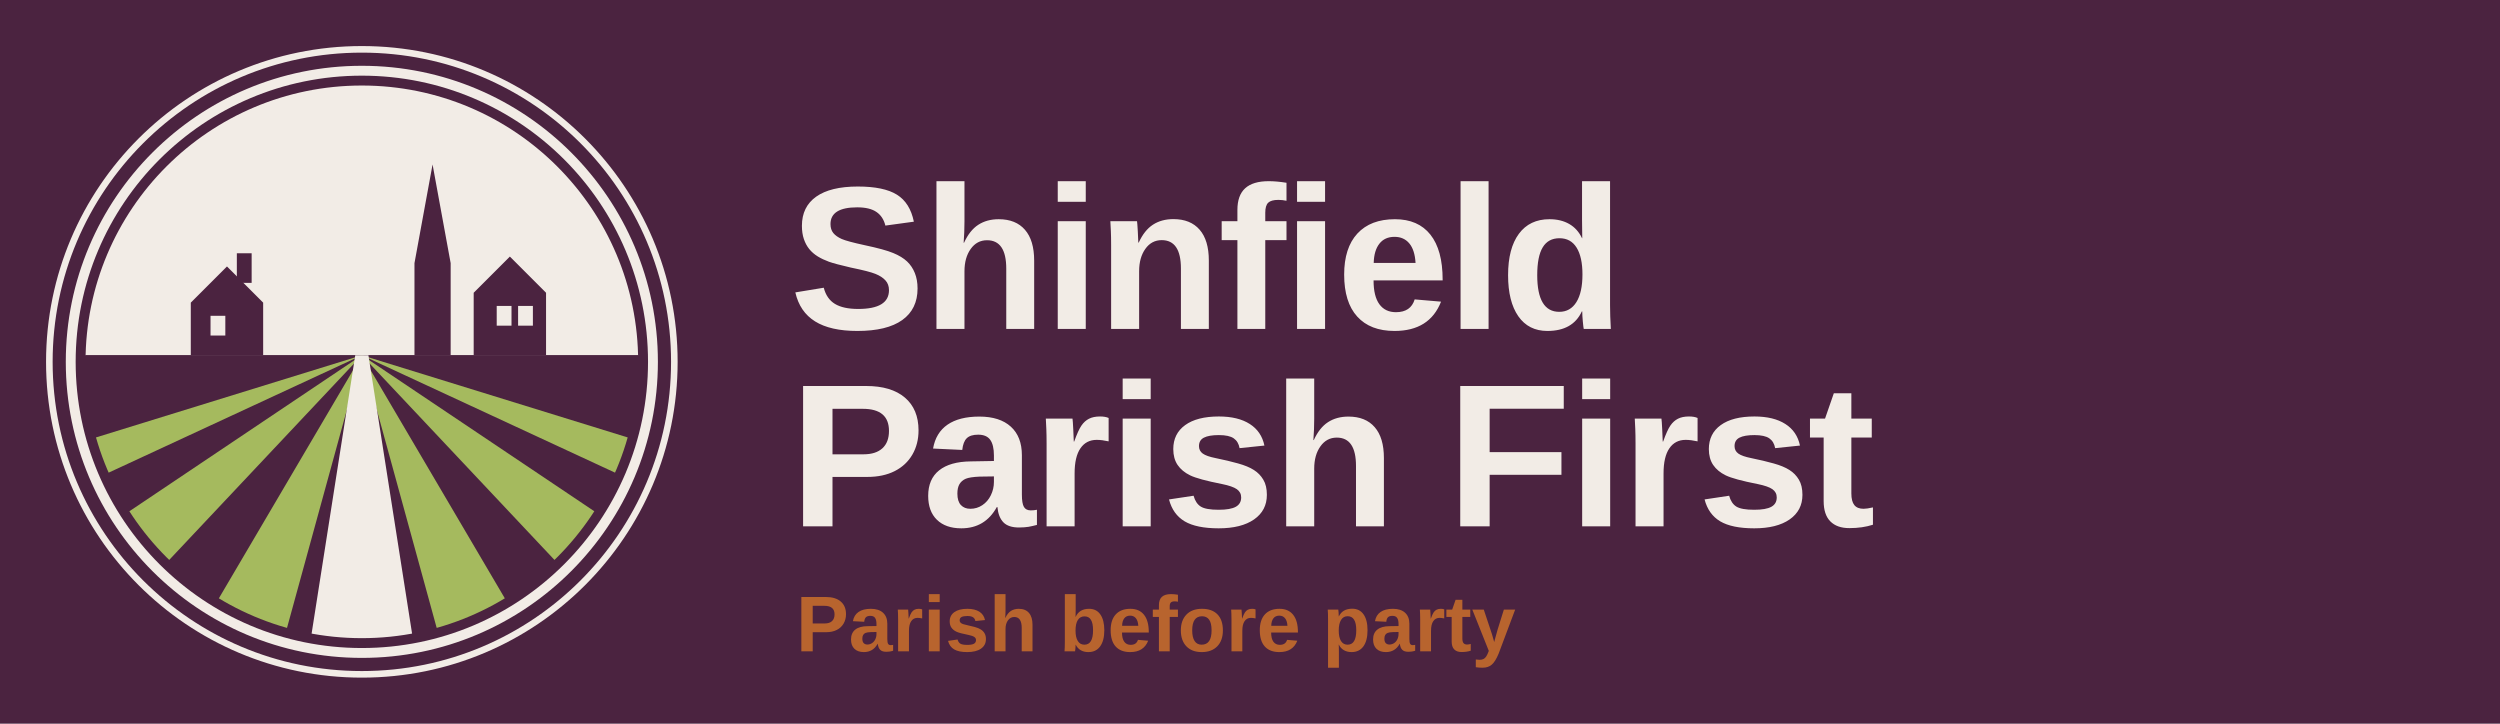
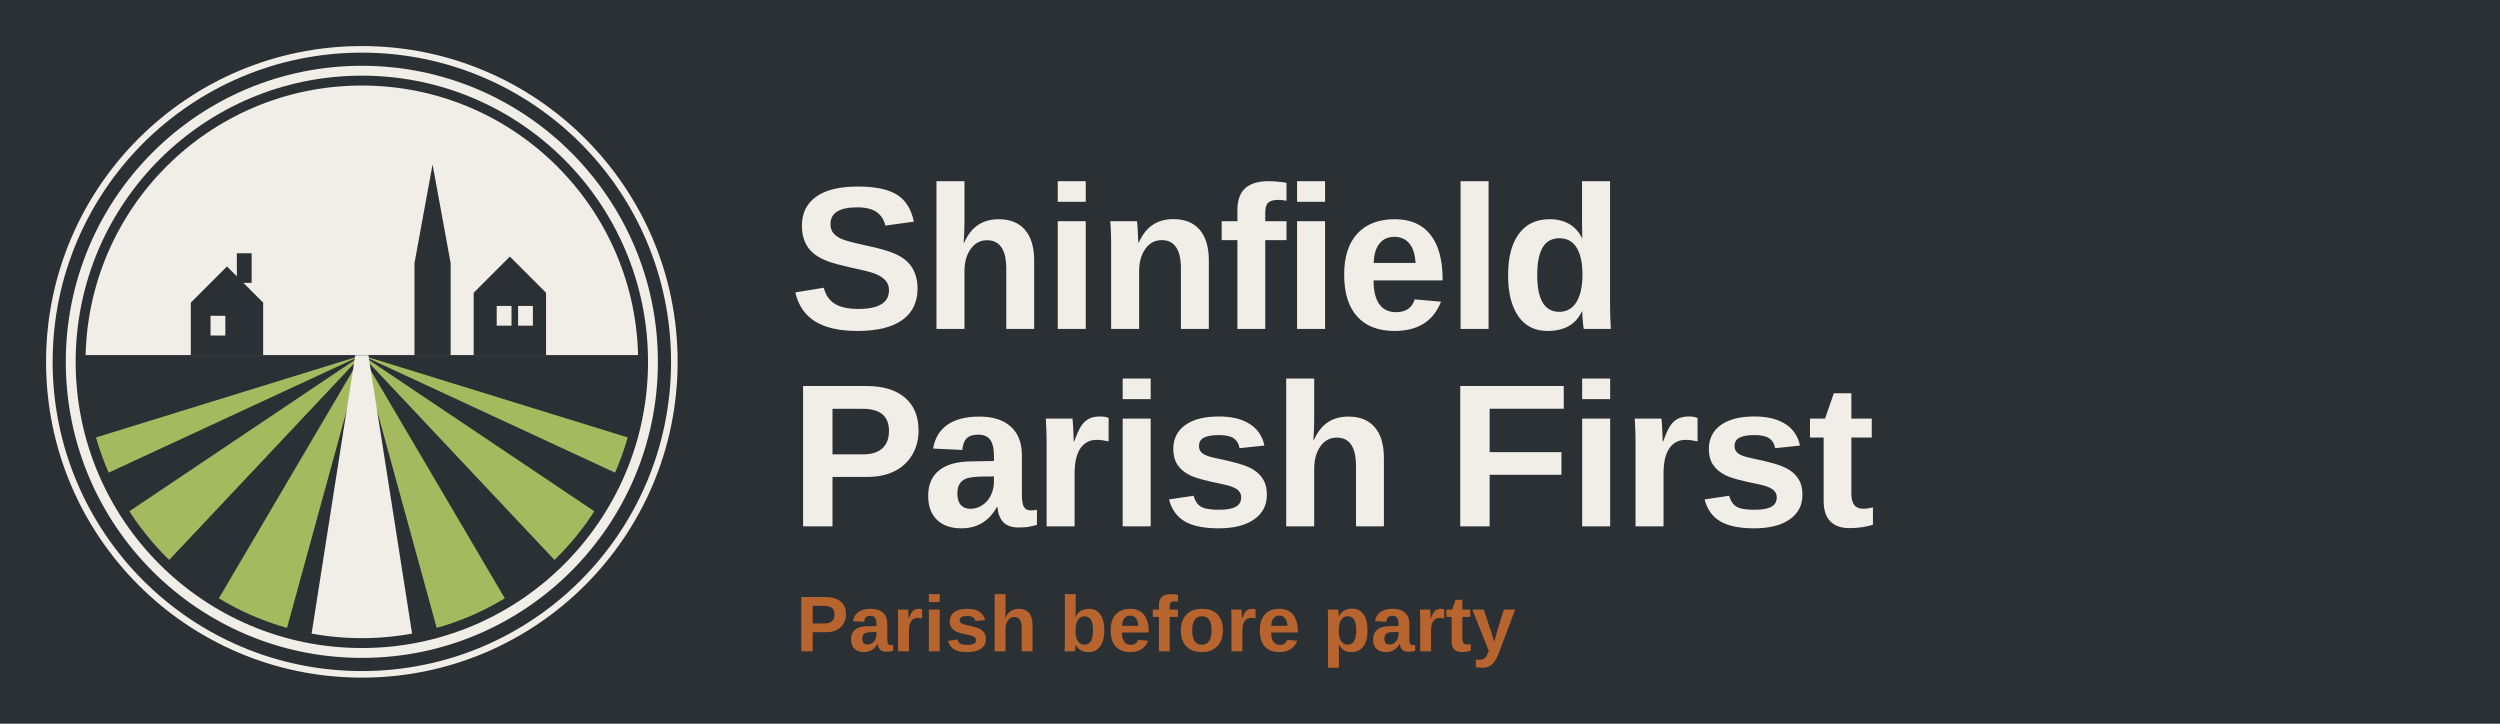
<svg xmlns="http://www.w3.org/2000/svg" viewBox="0 0 760 220" width="760" height="220">
-   <rect width="760" height="220" fill="#4B2340" />
+   <rect width="760" height="220" fill="#2B3035" />
  <svg x="10" y="10" width="200" height="200" viewBox="0 0 200 200">
    <defs>
      <clipPath id="fk">
        <circle cx="100" cy="100" r="84" />
      </clipPath>
    </defs>
-     <circle cx="100" cy="100" r="96" style="fill:#4B2340" />
-     <circle cx="100" cy="100" r="88.5" style="fill:none;stroke:#F2ECE6;stroke-width:3" />
+     <circle cx="100" cy="100" r="96" style="fill:#2B3035" />
+     <circle cx="100" cy="100" r="88.5" style="fill:none;stroke:#F1EDE7;stroke-width:3" />
    <g clip-path="url(#fk)">
-       <rect x="0" y="0" width="200" height="98" style="fill:#F2ECE6" />
-       <rect x="0" y="98" width="200" height="110" style="fill:#4B2340" />
+       <rect x="0" y="0" width="200" height="98" style="fill:#F1EDE7" />
+       <rect x="0" y="98" width="200" height="110" style="fill:#2B3035" />
      <g style="fill:#A5BA5E">
        <polygon points="100,98 128,200 160,200" />
        <polygon points="100,98 72,200 40,200" />
        <polygon points="100,98 196,200 252,200" />
        <polygon points="100,98 4,200 -52,200" />
        <polygon points="100,98 320,200 430,200" />
        <polygon points="100,98 -120,200 -230,200" />
      </g>
-       <polygon points="98,98 102,98 118,200 82,200" style="fill:#F2ECE6" />
-       <g style="fill:#4B2340">
+       <polygon points="98,98 102,98 118,200 82,200" style="fill:#F1EDE7" />
+       <g style="fill:#2B3035">
        <polygon points="48,98 48,82 59,71 70,82 70,98" />
        <rect x="62" y="67" width="4.5" height="9" />
        <polygon points="116,98 116,70 121.5,40 127,70 127,98" />
        <polygon points="134,98 134,79 145,68 156,79 156,98" />
      </g>
-       <g style="fill:#F2ECE6">
+       <g style="fill:#F1EDE7">
        <rect x="54" y="86" width="4.5" height="6" />
        <rect x="141" y="83" width="4.5" height="6" />
        <rect x="147.5" y="83" width="4.5" height="6" />
      </g>
    </g>
-     <circle cx="100" cy="100" r="95" style="fill:none;stroke:#F2ECE6;stroke-width:2" />
+     <circle cx="100" cy="100" r="95" style="fill:none;stroke:#F1EDE7;stroke-width:2" />
  </svg>
-   <text x="240" y="100" font-family="'Bricolage Grotesque', 'Segoe UI', Arial, sans-serif" font-weight="800" font-size="62" fill="#F2ECE6" letter-spacing="-1">Shinfield</text>
-   <text x="240" y="160" font-family="'Bricolage Grotesque', 'Segoe UI', Arial, sans-serif" font-weight="800" font-size="62" fill="#F2ECE6" letter-spacing="-1">Parish First</text>
+   <text x="240" y="100" font-family="'Bricolage Grotesque', 'Segoe UI', Arial, sans-serif" font-weight="800" font-size="62" fill="#F1EDE7" letter-spacing="-1">Shinfield</text>
+   <text x="240" y="160" font-family="'Bricolage Grotesque', 'Segoe UI', Arial, sans-serif" font-weight="800" font-size="62" fill="#F1EDE7" letter-spacing="-1">Parish First</text>
  <text x="242" y="198" font-family="'Bricolage Grotesque', 'Segoe UI', Arial, sans-serif" font-weight="700" font-size="24" fill="#B8642E">Parish before party</text>
</svg>
